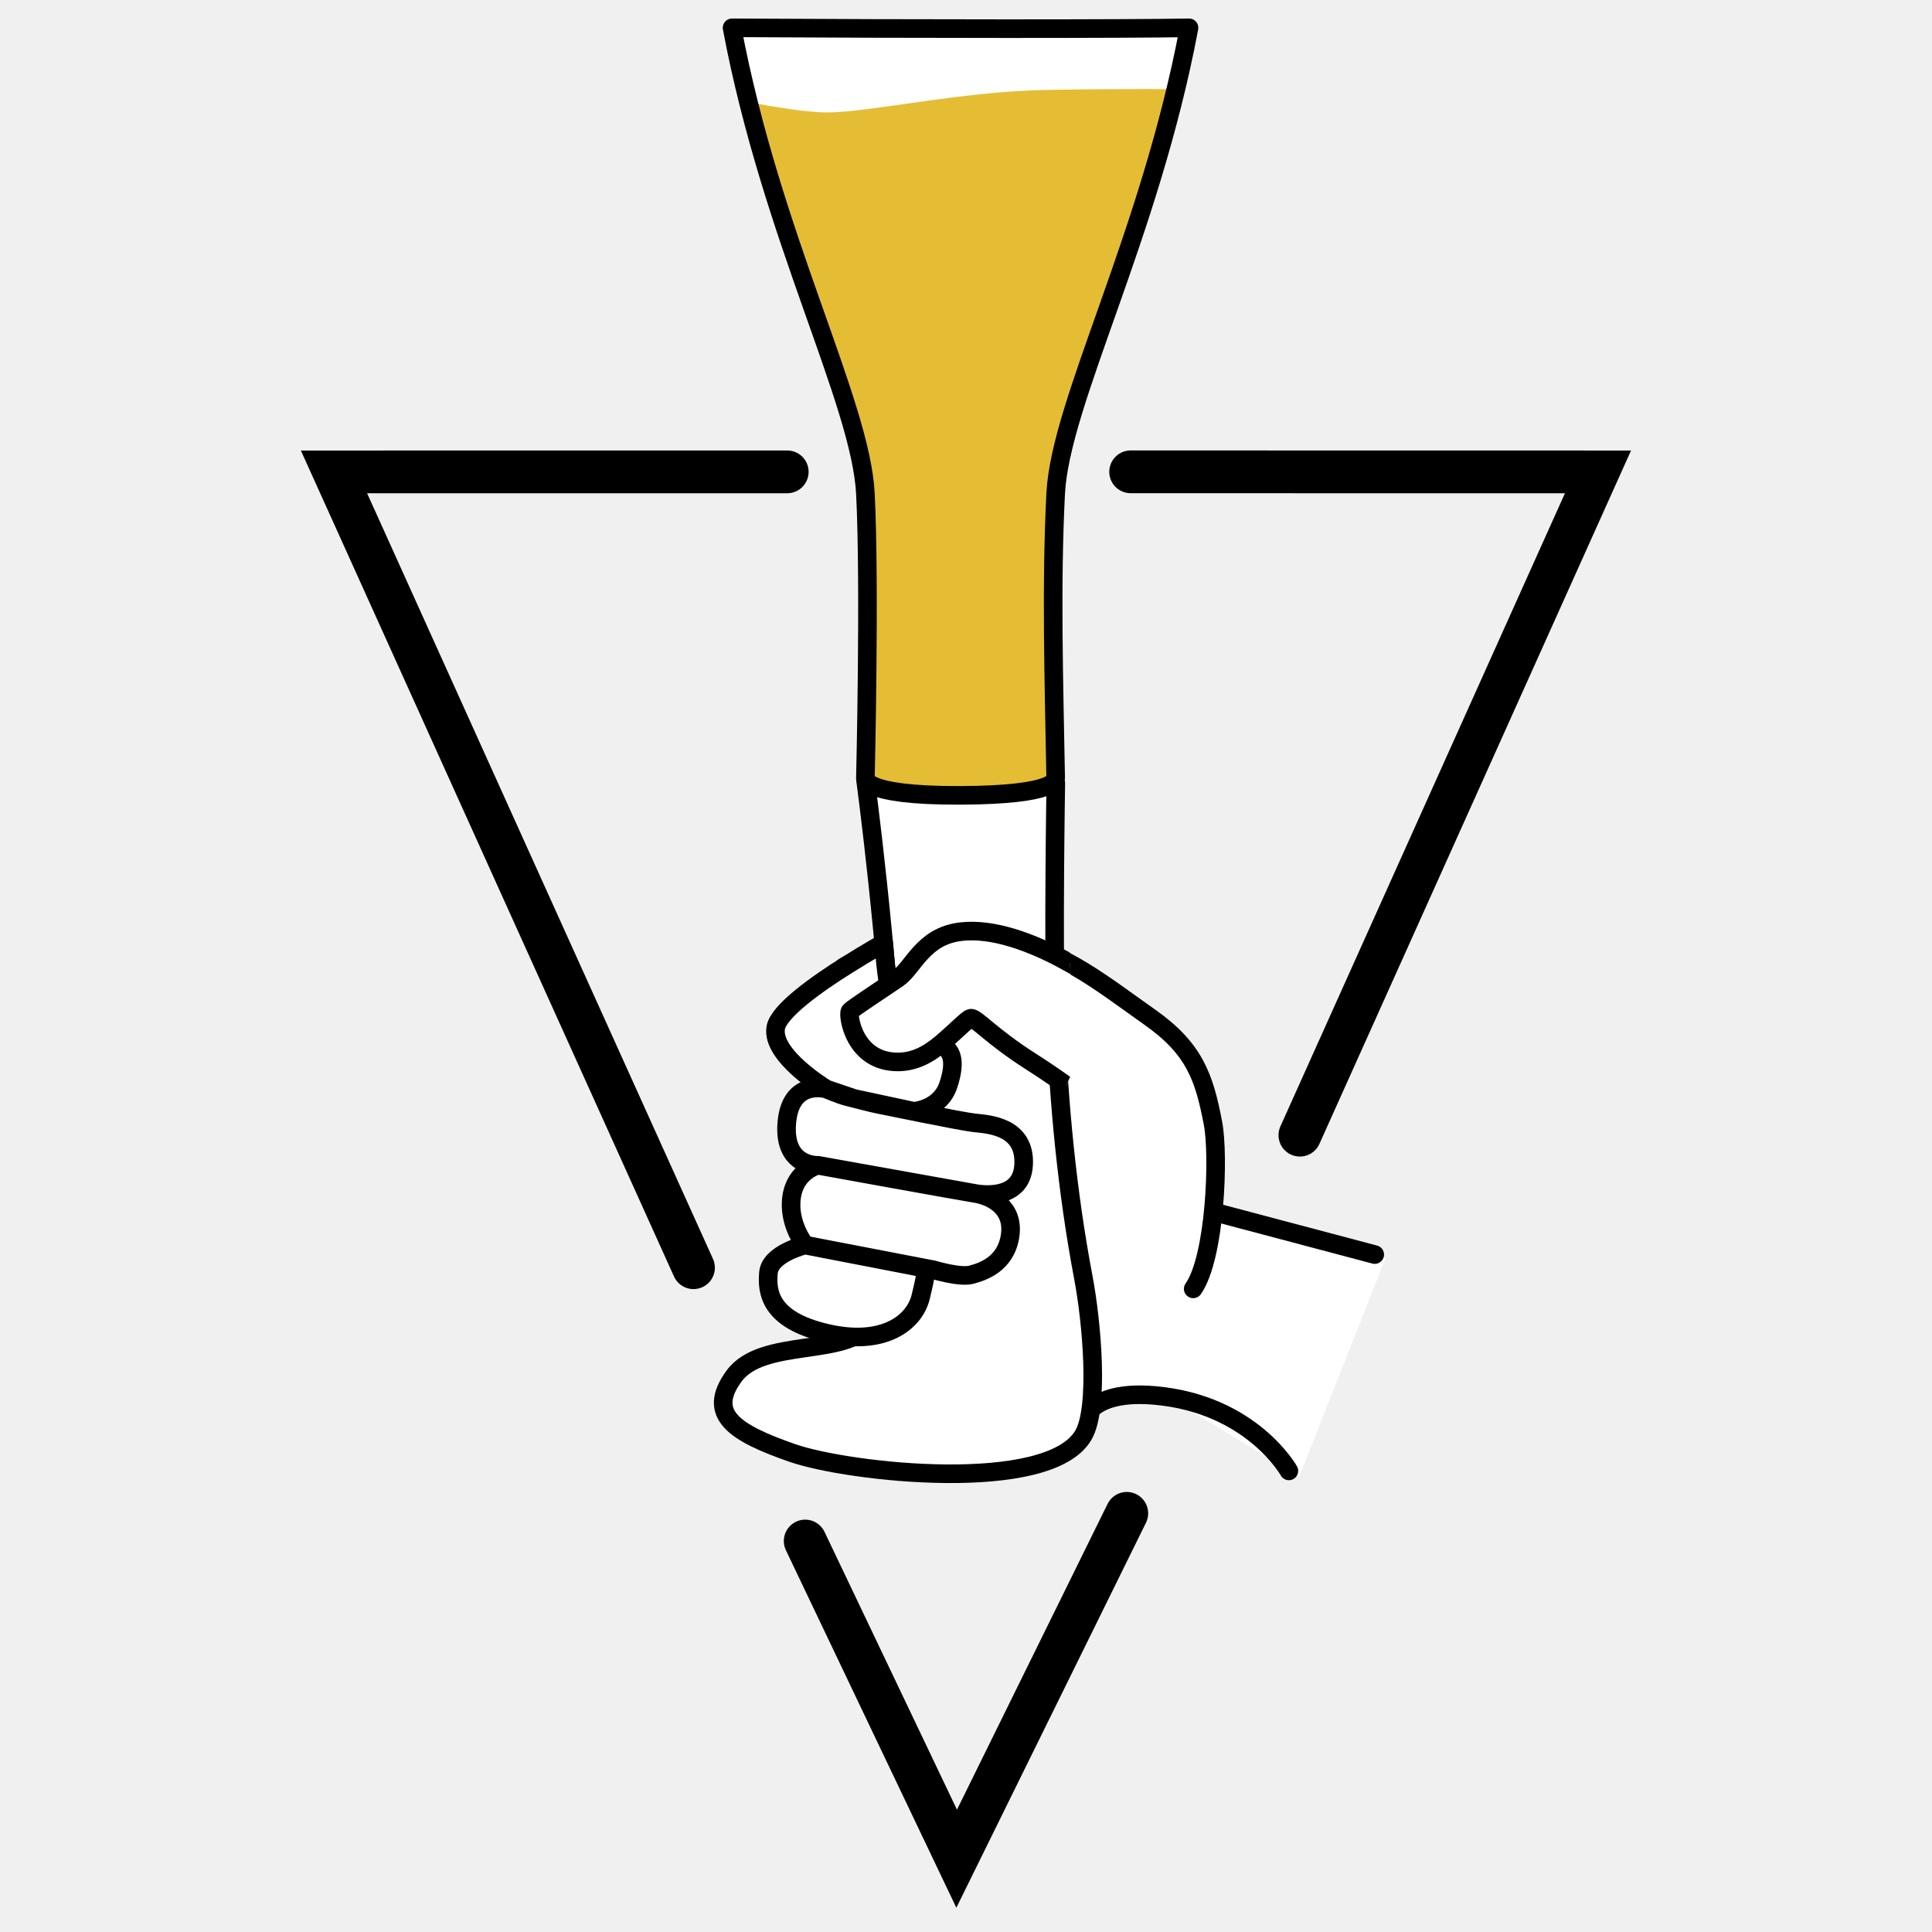
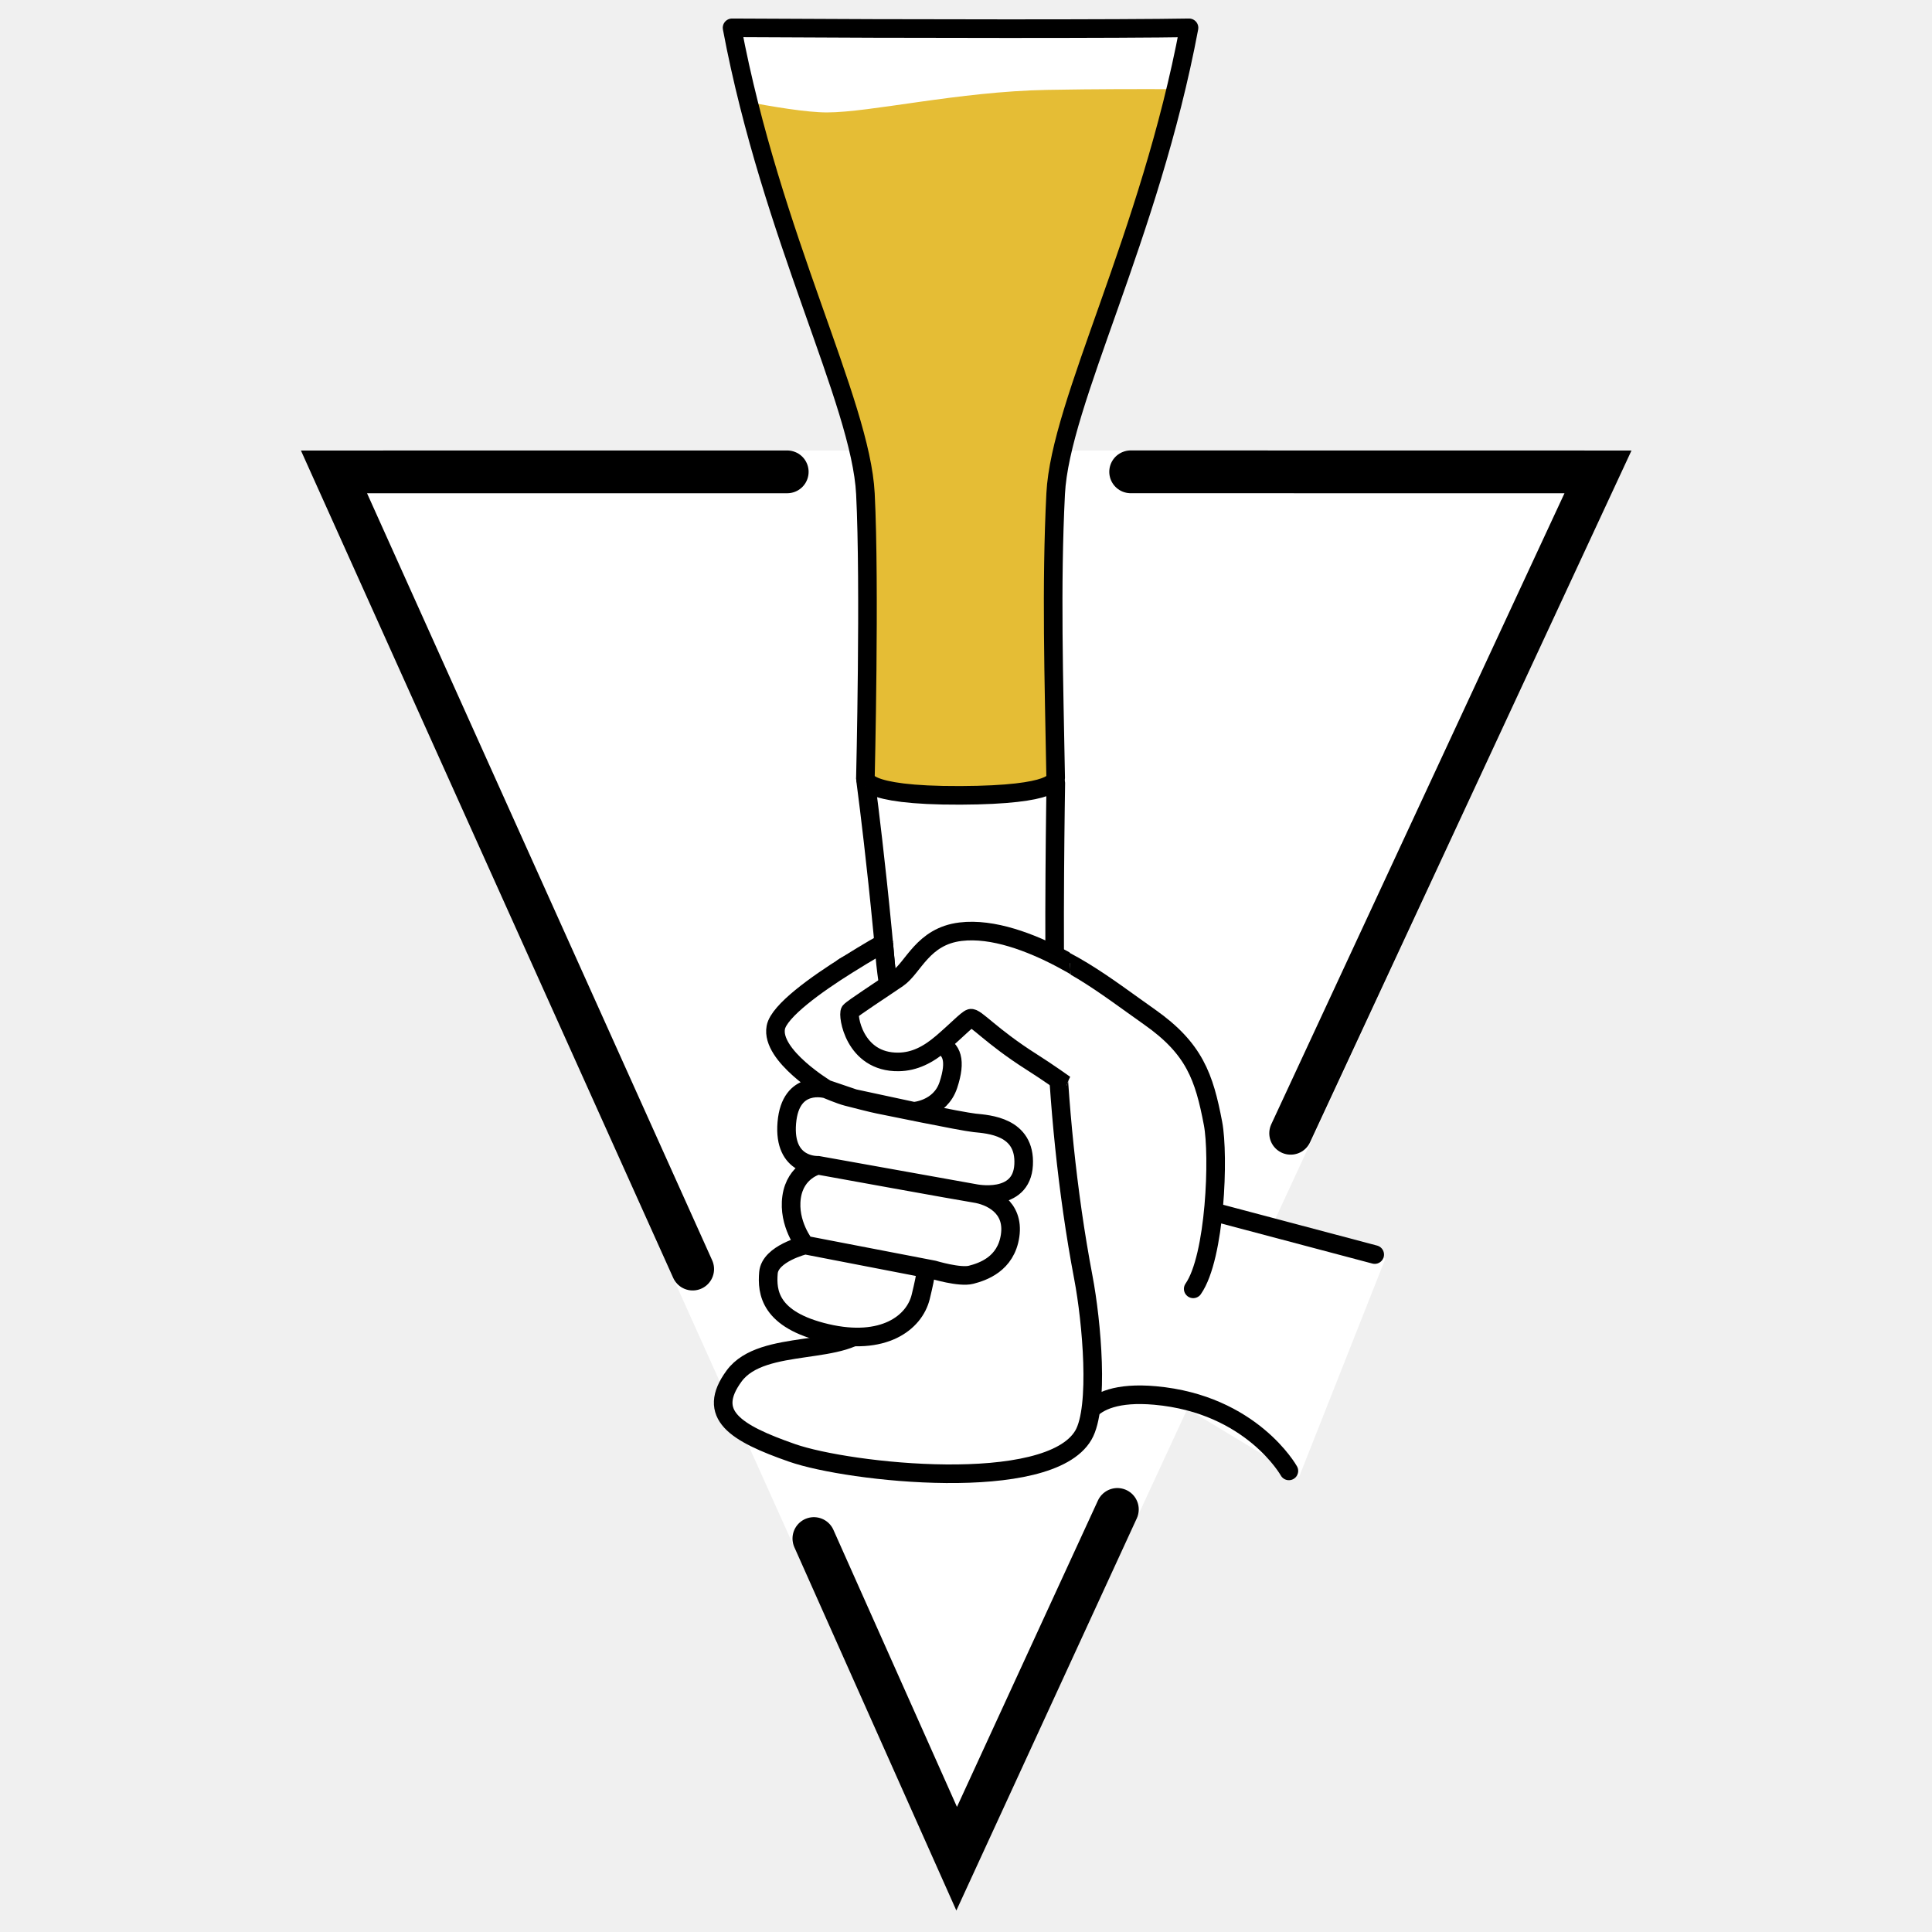
<svg xmlns="http://www.w3.org/2000/svg" width="100%" height="100%" viewBox="0 0 4330 4330" version="1.1" xml:space="preserve" style="fill-rule:evenodd;clip-rule:evenodd;stroke-linecap:round;stroke-linejoin:round;stroke-miterlimit:1.5;">
+   <path d="M674.402,1009.72l2981.15,-0l-1512.07,3265.87l-1469.08,-3265.87Z" style="fill:#fff;" />
  <rect id="Artboard1" x="0" y="0" width="4329.95" height="4329.95" style="fill:none;" />
  <clipPath id="_clip1">
    <rect x="0" y="0" width="4329.95" height="4329.95" />
  </clipPath>
  <g clip-path="url(#_clip1)">
    <g id="Layer1">
      <g>
        <path d="M2911.95,3308.97l193.122,-488.455l-375.822,-102.041l-120.204,407.624" style="fill:#fff;" />
        <path d="M2674.23,2888.58c49.887,-71.438 57.992,-299.263 44.415,-370.616c-19.859,-104.372 -41.675,-167.794 -142.06,-238.473c-100.386,-70.68 -193.427,-146.905 -313.41,-171.147c-168.781,-34.1 -297.426,18.104 -371.03,58.201c-73.603,40.097 224.039,921.157 224.039,921.157l304.375,122.548c-0,0 -3.451,-98.06 168.266,-82.689c216.553,19.384 299.827,169.031 299.827,169.031" style="fill:#fff;stroke:#000;stroke-width:41.67px;" />
      </g>
      <g>
-         <path d="M1764.33,1057.53l-1015.79,0.092l805.719,1783.57" style="fill:none;stroke:#000;stroke-width:95.83px;stroke-linejoin:miter;stroke-miterlimit:8;" />
-         <path d="M2534.03,1057.45l1047.38,0.164l-668.089,1486.54" style="fill:none;stroke:#000;stroke-width:95.83px;stroke-linejoin:miter;stroke-miterlimit:8;" />
-         <path d="M1804.62,3453.76l339.445,711.98l381.268,-774.044" style="fill:none;stroke:#000;stroke-width:95.83px;stroke-linejoin:miter;stroke-miterlimit:8;" />
+         <path d="M1764.33,1057.53l-1015.79,0.092l803.88,1786.64" style="fill:none;stroke:#000;stroke-width:95.83px;stroke-linejoin:miter;stroke-miterlimit:8;" />
+         <path d="M2534.03,1057.45l1047.38,0.164l-688.785,1482.29" style="fill:none;stroke:#000;stroke-width:95.83px;stroke-linejoin:miter;stroke-miterlimit:8;" />
+         <path d="M1824.08,3448.18l319.989,717.561l360.158,-782.804" style="fill:none;stroke:#000;stroke-width:95.83px;stroke-linejoin:miter;stroke-miterlimit:8;" />
      </g>
-       <path class="pala" d="M1940.25,1751.09c-0,-0 48.776,362.161 67.678,731.182c12.525,244.507 -38.859,453.437 -58.306,483.918c-48.798,76.482 -240.489,30.832 -304.267,117.605c-63.778,86.773 2.653,127.997 130.025,172.472c127.372,44.475 574.836,93.271 652.661,-39.751c36.049,-61.615 18.742,-254.684 0,-353.22c-36.962,-194.333 -55.716,-397.779 -61.768,-572.002c-6.051,-174.223 0,-535.853 0,-535.853l-426.023,-4.351Z" style="fill:#fff;stroke:#000;stroke-width:41.67px;" />
-       <g id="beer" class="beer">
+       <path id="pala" d="M1940.25,1751.09c-0,-0 48.776,362.161 67.678,731.182c12.525,244.507 -38.859,453.437 -58.306,483.918c-48.798,76.482 -240.489,30.832 -304.267,117.605c-63.778,86.773 2.653,127.997 130.025,172.472c127.372,44.475 574.836,93.271 652.661,-39.751c36.049,-61.615 18.742,-254.684 0,-353.22c-36.962,-194.333 -55.716,-397.779 -61.768,-572.002c-6.051,-174.223 0,-535.853 0,-535.853l-426.023,-4.351Z" style="fill:#fff;stroke:#000;stroke-width:41.67px;" />
+       <g id="beer">
        <clipPath id="_clip2">
          <path d="M1939.56,1756.81c0,0 10.397,-346.447 0,-570.569c-10.397,-224.121 -210.679,-626.872 -298.874,-1137.94c421.394,2.717 882.649,2.787 1024.15,0c-88.195,511.066 -288.477,913.817 -298.874,1137.94c-10.397,224.122 -3.943,332.627 0,570.569c0.093,5.577 4.489,43.996 -213.202,43.996c-247.154,0 -213.203,-43.996 -213.203,-43.996Z" />
        </clipPath>
-         <g clip-path="url(#_clip2)" class="beerContent">
+         <g clip-path="url(#_clip2)">
          <rect x="1560.26" y="167.007" width="1172.14" height="1693.95" style="fill:#e5bd35;" />
        </g>
        <clipPath id="_clip3">
          <path d="M1939.56,1581.24c0,0 10.397,-390.667 0,-577.53c-10.397,-186.862 -210.679,-522.658 -298.874,-948.762c421.394,2.265 882.649,2.323 1024.15,-0c-88.195,426.104 -288.477,761.9 -298.874,948.762c-10.397,186.863 -3.943,379.145 0,577.53c0.185,9.297 -426.405,0 -426.405,0Z" />
        </clipPath>
        <g clip-path="url(#_clip3)">
          <path d="M2779.27,52.923l-1232.57,0l0,148.544c0,0 217.037,50.524 306.572,50.524c97.04,0 295.745,-46.871 492.748,-50.524c219.685,-4.073 433.246,0 433.246,0l0,-148.544Z" style="fill:#fff;" />
        </g>
      </g>
      <path d="M1939.56,1742.18c0,0 10.397,-429.968 0,-635.628c-10.397,-205.661 -210.679,-575.237 -298.874,-1044.21c421.394,2.493 882.649,2.557 1024.15,0c-88.195,468.97 -288.477,838.546 -298.874,1044.21c-10.397,205.66 -3.943,417.286 0,635.628c0.093,5.118 4.488,39.477 -213.202,40.373c-228.274,0.938 -213.203,-40.373 -213.203,-40.373Z" style="fill:none;stroke:#000;stroke-width:41.67px;" />
      <g>
        <path d="M1738.71,2302.79c-11.797,63.001 113.483,138.021 113.483,138.021c0,-0 -80.54,-23.548 -88.815,75.764c-8.274,99.311 69.845,95.042 69.845,95.042c0,-0 -50.603,11.589 -59.075,71.358c-8.472,59.769 30.131,107.425 30.131,107.425c0,-0 -78.329,18.838 -82.037,62.126c-3.708,43.288 2.413,105.402 129.951,135.326c127.539,29.923 197.092,-23.078 211.323,-81.41c14.232,-58.331 11.922,-63.558 11.922,-63.558l-271.159,-52.484l288.157,55.523c-0,-0 58.454,17.703 83.837,11.129c25.382,-6.574 78.312,-23.428 87.622,-87.842c9.311,-64.413 -43.874,-89.388 -79.583,-94.669c-23.909,-3.536 -351.089,-62.924 -351.089,-62.924l351.089,62.924c0,-0 105.186,22.652 109.836,-63.945c4.651,-86.596 -78.986,-90.767 -109.836,-94.021c-30.849,-3.255 -205.293,-39.607 -216.1,-41.588c-10.807,-1.981 -54.25,-13.203 -69.855,-17.184c-15.605,-3.982 -46.164,-16.992 -46.164,-16.992l61.794,20.989l134.023,28.816c0,0 59.136,-3.556 77.452,-58.859c18.315,-55.302 7.852,-81.102 -20.567,-91.399c-28.418,-10.298 -110.289,-112.016 -110.289,-112.016c0,0 -9.364,-46.119 -13.792,-113.979c-0.073,-1.114 -34.016,18.219 -82.457,48.537c-68.535,42.893 -152.735,102.979 -159.647,139.89Z" style="fill:#fff;stroke:#000;stroke-width:41.67px;" />
        <g>
          <clipPath id="_clip4">
            <path d="M1653.09,1572.83c-0,0 49.536,476.739 68.438,862.894c12.525,255.86 -38.859,474.491 -58.306,506.387c-48.799,80.033 45.917,34.295 -17.861,125.097c-63.778,90.801 2.653,133.94 130.025,180.48c127.372,46.54 574.836,97.601 652.661,-41.597c36.049,-64.476 18.742,-266.509 0,-369.62c-25.561,-140.631 -2.423,-242.963 -39.119,-380.141c-3.746,-14.006 4.668,-34.815 12.154,-47.651c3.53,-6.053 5.738,-40.889 5.548,-48.907c-1.254,-52.991 -5.988,-134.526 -7.281,-173.496c-6.052,-182.312 -33.07,-610.486 -33.07,-610.486l-713.189,-2.96Z" />
          </clipPath>
          <g clip-path="url(#_clip4)">
            <path d="M2493.84,2220.62c-0,-0 -195.445,-150.108 -341.074,-132.468c-84.875,10.281 -105.538,80.424 -140.63,104.54c-35.093,24.116 -101.096,66.8 -107.024,73.844c-5.928,7.044 8.347,114.894 108.827,113.45c35.575,-0.511 66.117,-15.962 97.277,-42.584c32.71,-27.948 55.936,-52.611 63.983,-55.207c10.654,-3.436 44.88,39.508 136.724,97.791c74.293,47.146 137.159,97.102 137.159,97.102l44.758,-256.468Z" style="fill:#fff;stroke:#000;stroke-width:41.67px;" />
          </g>
        </g>
        <path d="M2729.26,2718.47l351.775,93.274" style="fill:none;stroke:#000;stroke-width:41.67px;stroke-linejoin:miter;stroke-miterlimit:8;" />
      </g>
    </g>
  </g>
</svg>
